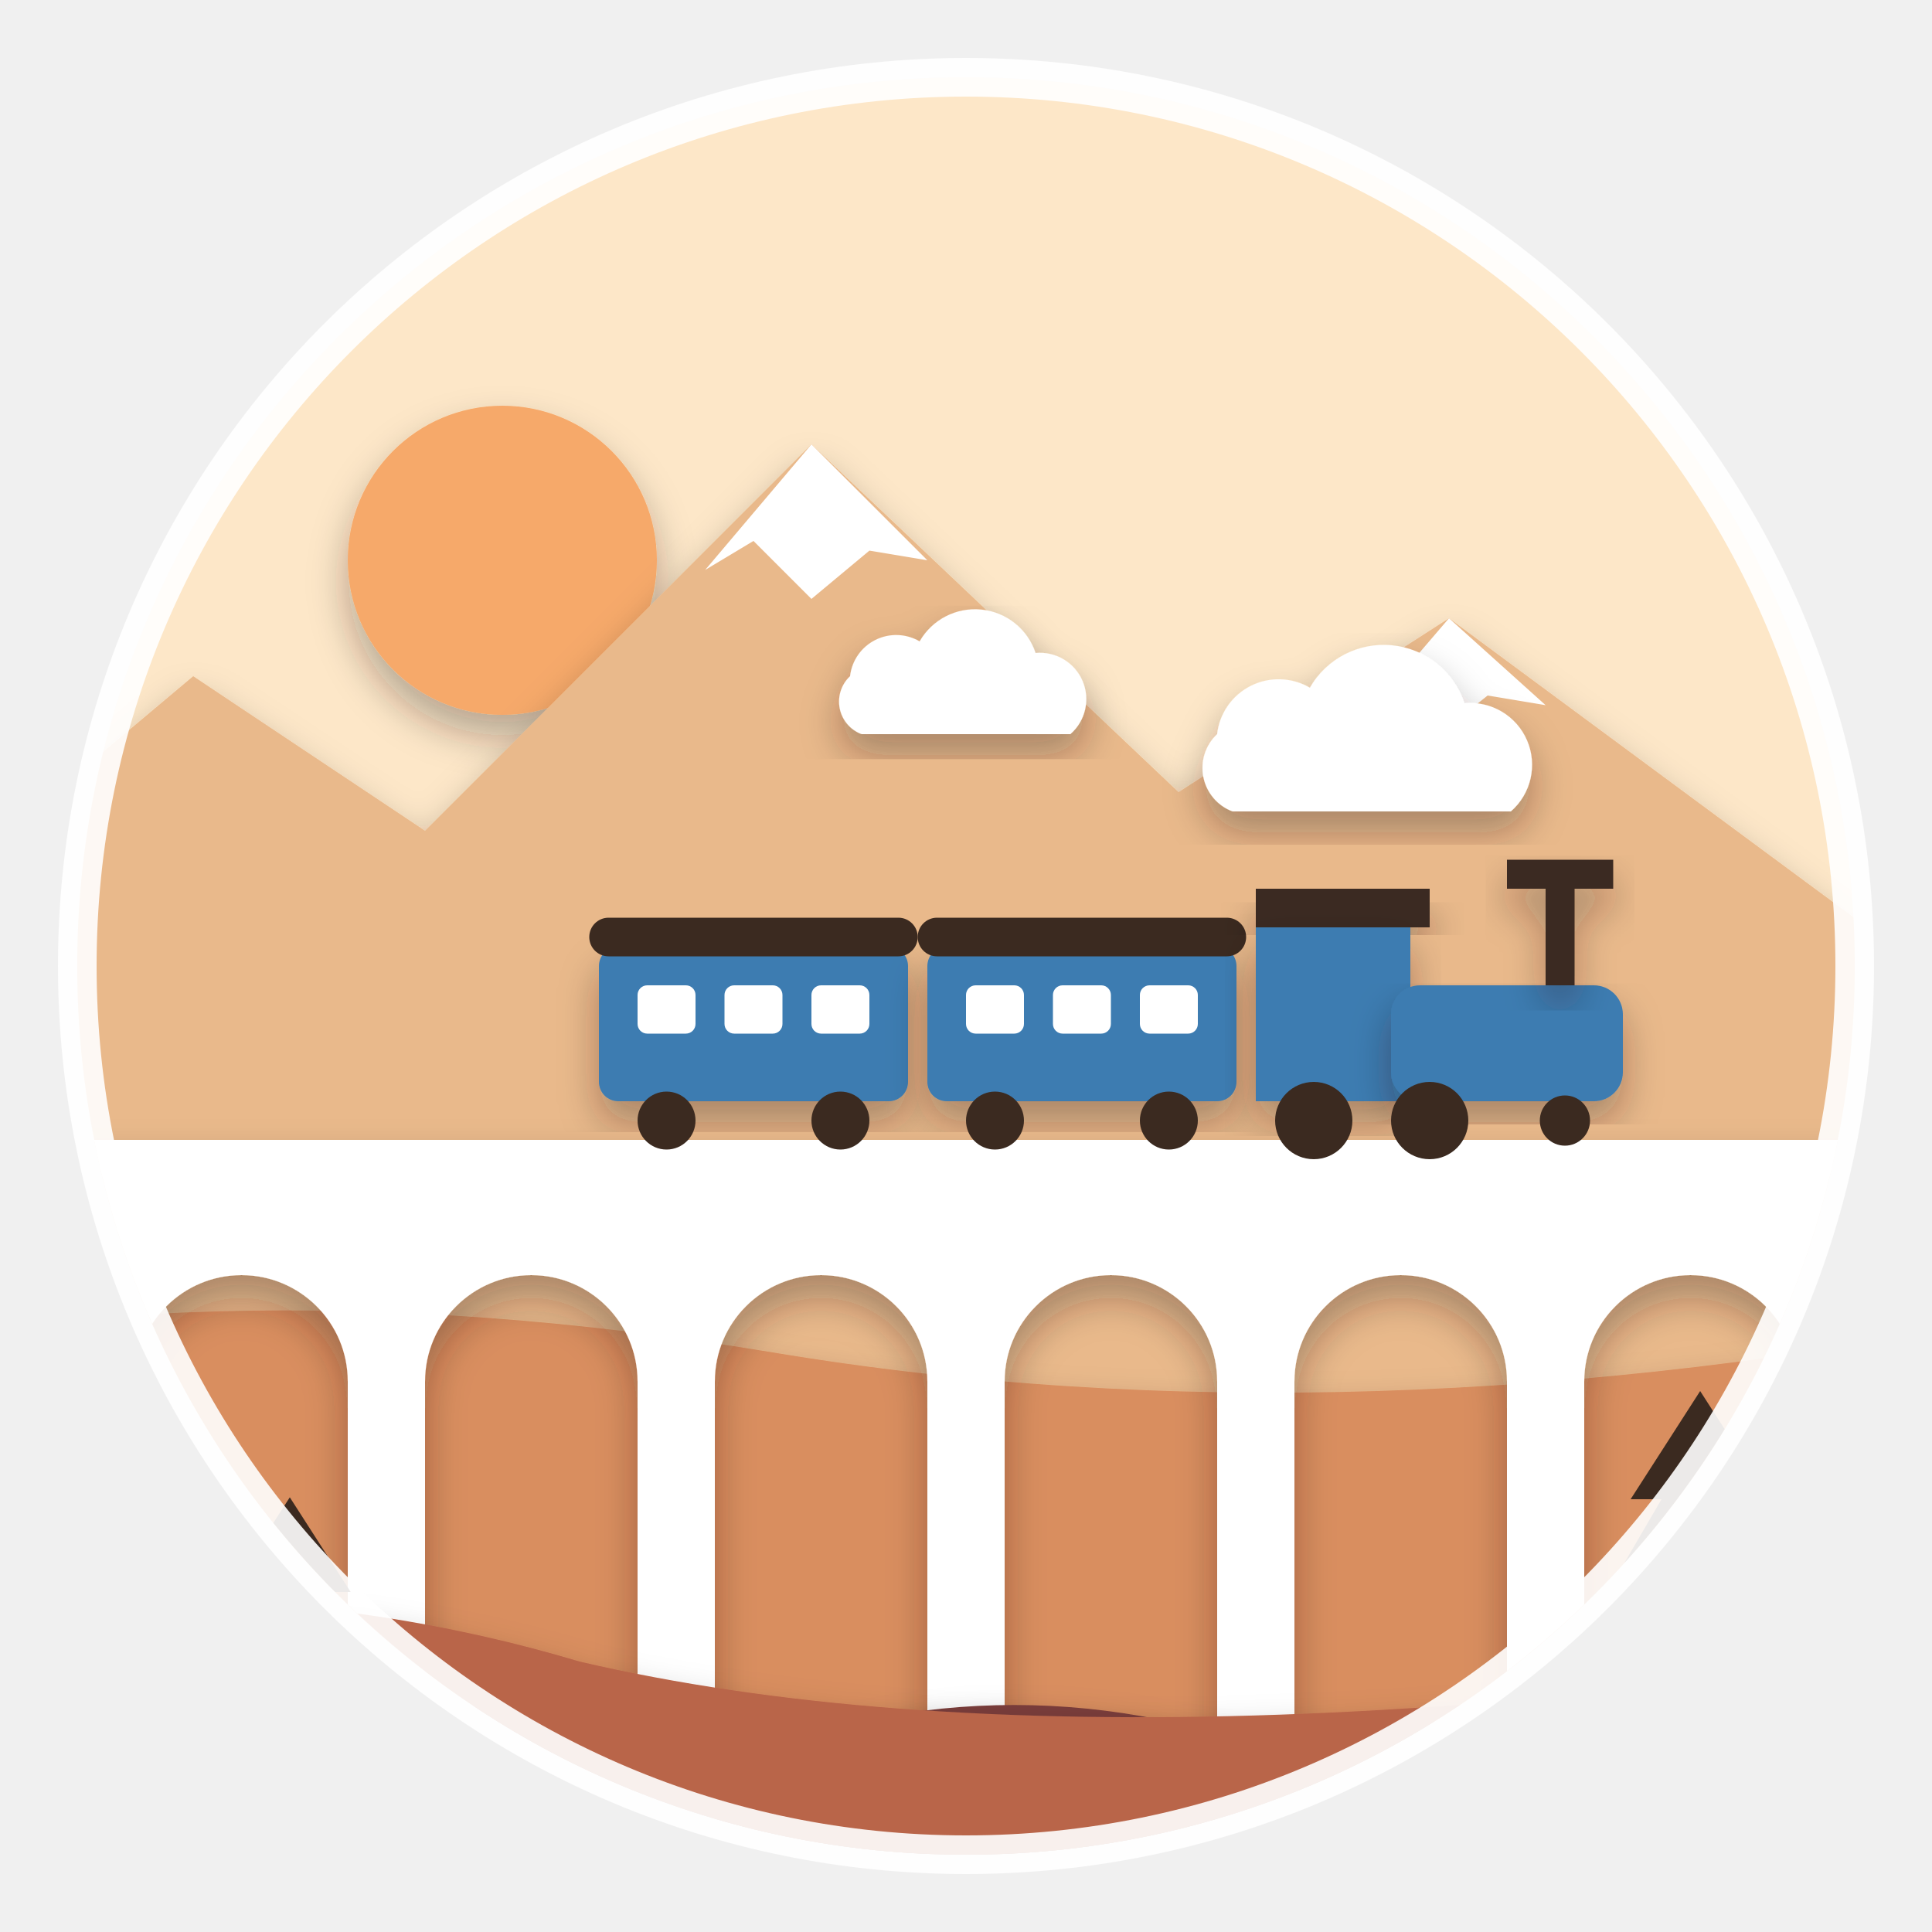
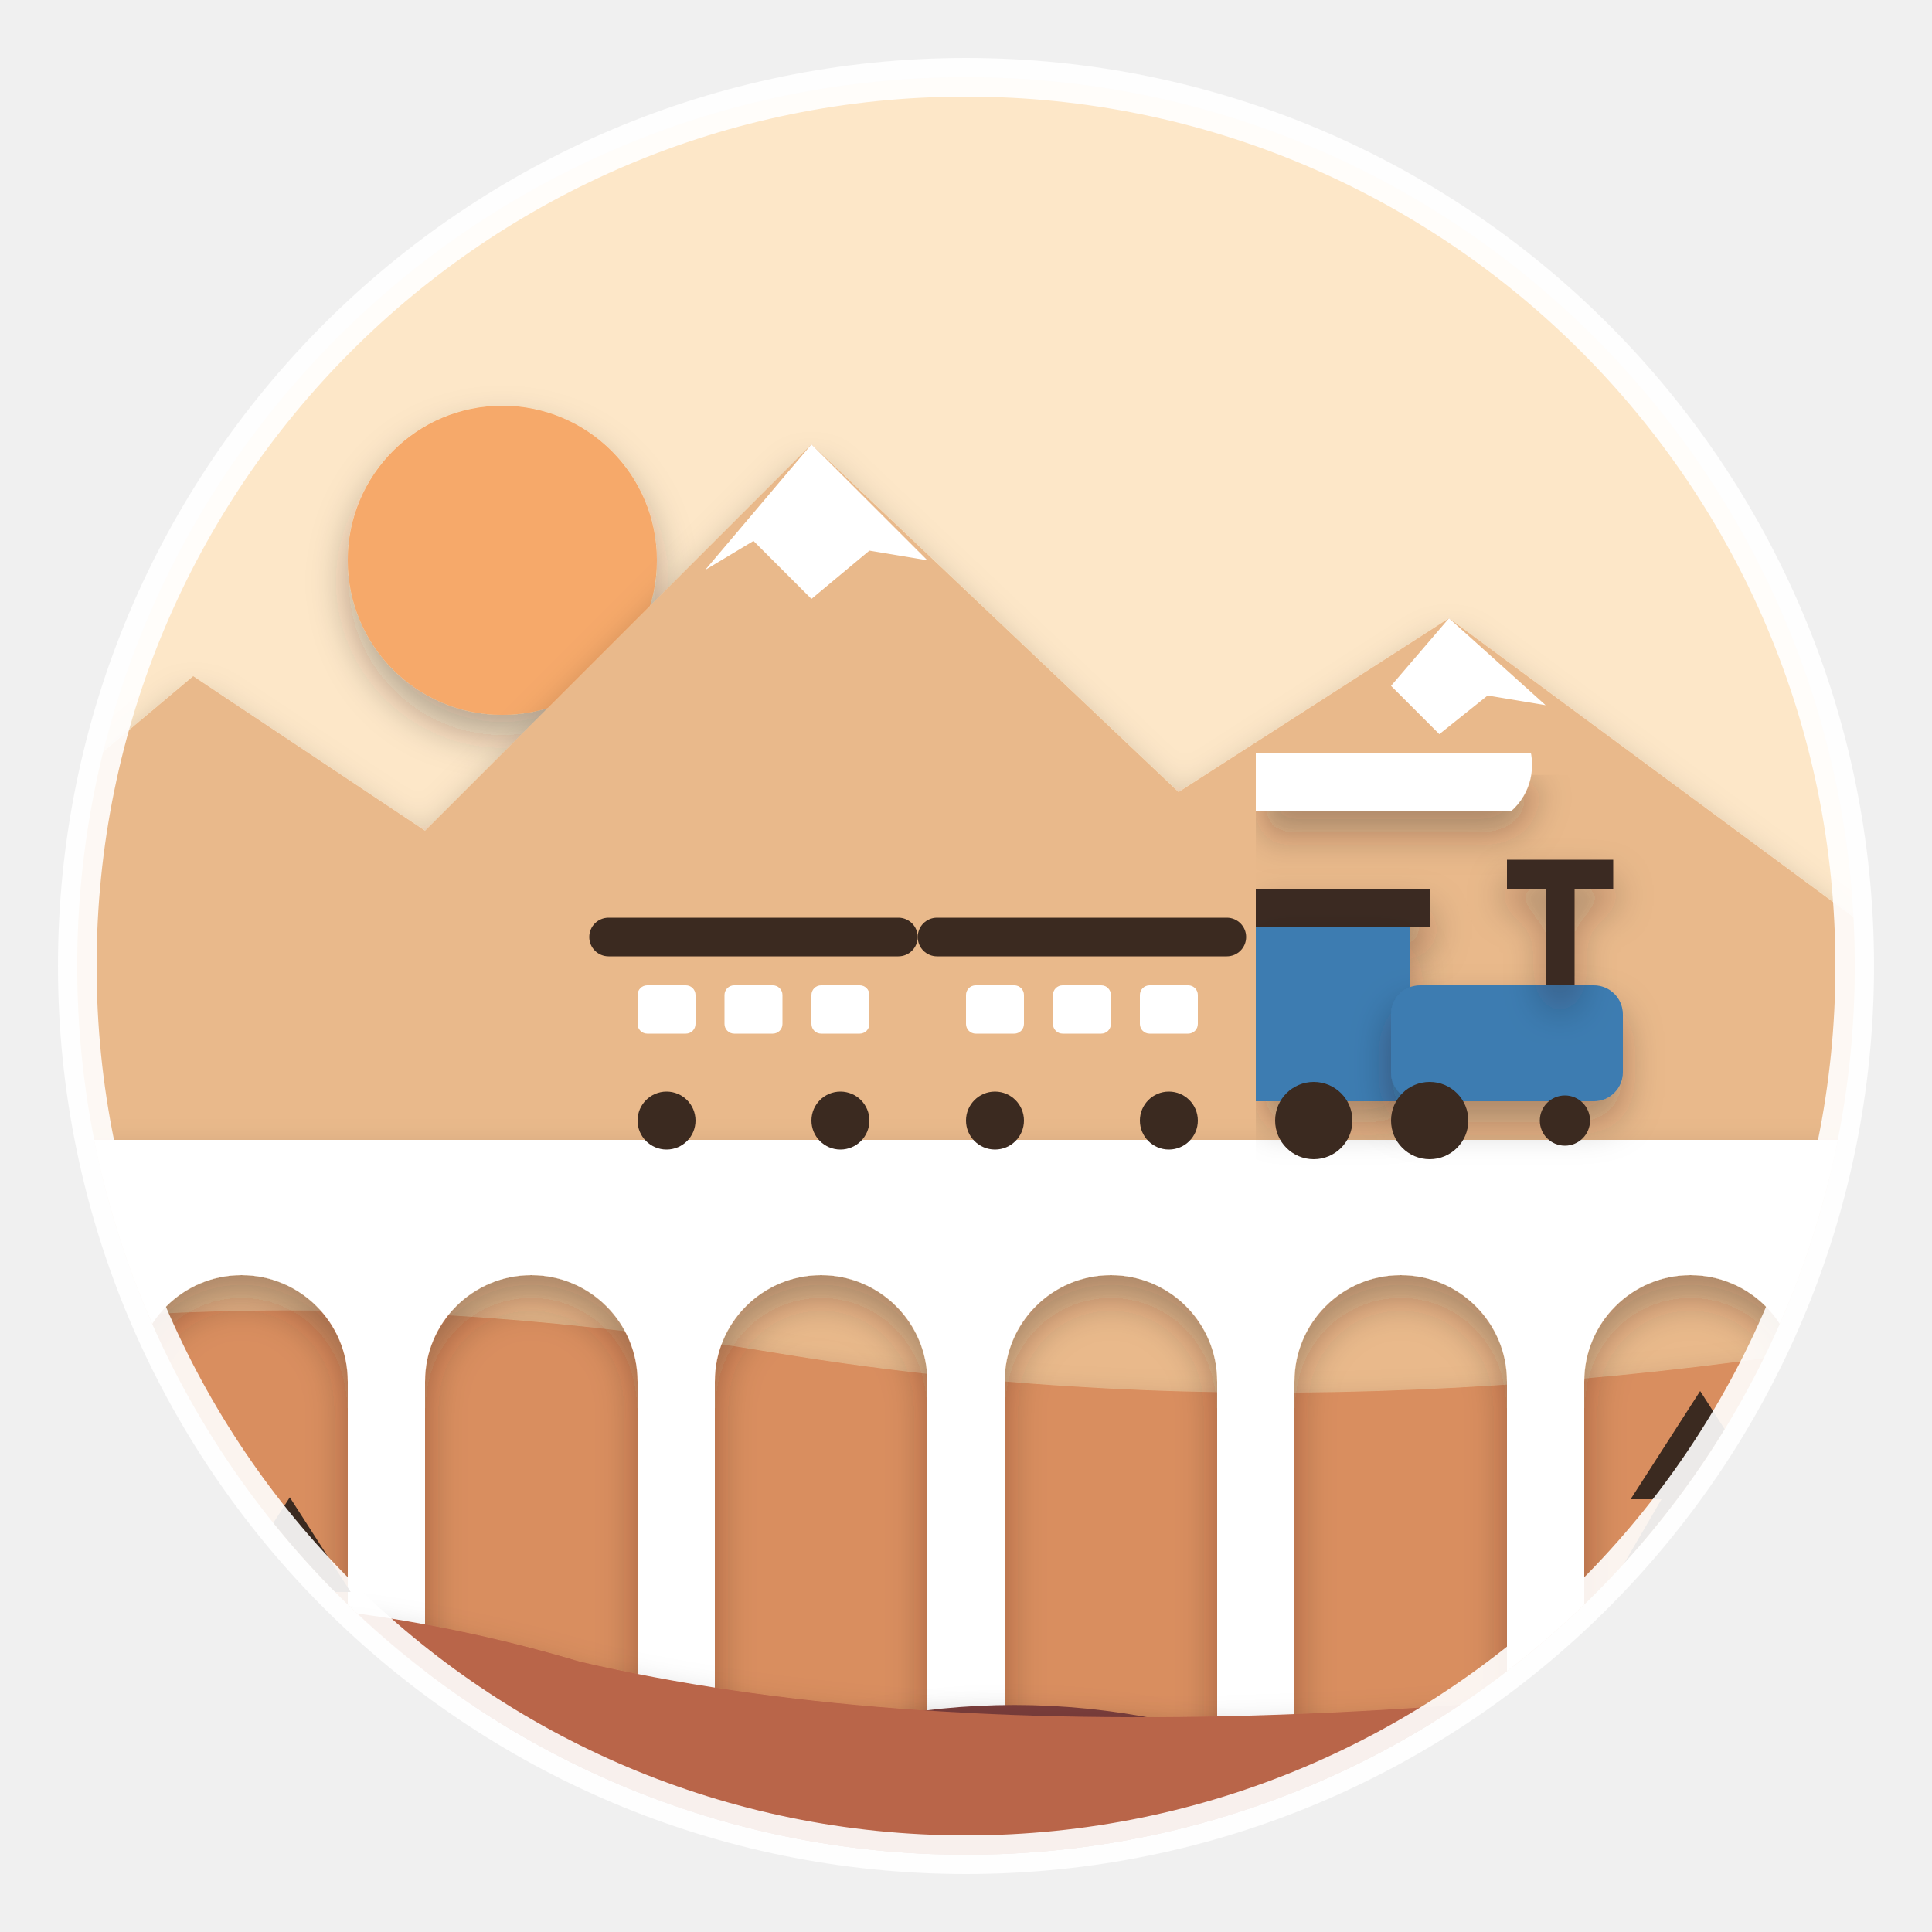
<svg xmlns="http://www.w3.org/2000/svg" viewBox="0 0 200 200" width="200" height="200">
  <defs>
    <clipPath id="clip">
      <circle cx="100" cy="100" r="92" />
    </clipPath>
-     <filter id="ps" x="-20%" y="-20%" width="140%" height="140%">
+     <filter id="ps" filterUnits="userSpaceOnUse" x="-40" y="-40" width="280" height="280">
      <feDropShadow dx="0" dy="2.2" stdDeviation="2" flood-color="#2a1f14" flood-opacity=".33" />
    </filter>
  </defs>
  <g clip-path="url(#clip)">
    <rect width="200" height="200" fill="#FDE7C8" />
    <circle filter="url(#ps)" cx="52" cy="58" r="16" fill="#F6A96B" />
    <path filter="url(#ps)" d="M-30 112 L20 70 L44 86 L84 46 L122 82 L150 64 L196 98 L230 90 L230 230 L-30 230Z" fill="#E9B98B" />
    <path d="M84 46 L96 58 L90 57 L84 62 L78 56 L73 59Z" fill="#FFFFFF" />
    <path d="M150 64 L160 73 L154 72 L149 76 L144 71Z" fill="#FFFFFF" />
    <path filter="url(#ps)" d="M-30 143.0 Q20 130 80 140 T210 136.0 L230 230 L-30 230Z" fill="#D98E5F" />
    <path filter="url(#ps)" d="M-30 118 H230 V230 H-30Z M-16 230 V143.0 A11.0 11.0 0 0 1 6 143.0 V230Z M14 230 V143.0 A11.0 11.0 0 0 1 36 143.0 V230Z M44 230 V143.0 A11.0 11.0 0 0 1 66 143.0 V230Z M74 230 V143.0 A11.0 11.0 0 0 1 96 143.0 V230Z M104 230 V143.0 A11.0 11.0 0 0 1 126 143.0 V230Z M134 230 V143.0 A11.0 11.0 0 0 1 156 143.0 V230Z M164 230 V143.0 A11.0 11.0 0 0 1 186 143.0 V230Z" fill="#FFFFFF" fill-rule="evenodd" />
    <path d="M-30 118 H230 V122 H-30Z" fill="#FFFFFF" />
    <g transform="translate(170 118)">
      <path filter="url(#ps)" d="M-44 -42 a6.4 6.4 0 0 1 9.6 -4.8 a8.8 8.8 0 0 1 16.0 1.6 a6.4 6.4 0 0 1 4.8 11.2 H-42.4 a4.8 4.8 0 0 1 -1.6 -8.0Z" fill="#FFFFFF" />
      <path filter="url(#ps)" d="M-82 -48 a4.8 4.8 0 0 1 7.2 -3.6 a6.6 6.6 0 0 1 12.0 1.2 a4.8 4.8 0 0 1 3.6 8.4 H-80.8 a3.6 3.6 0 0 1 -1.2 -6.0Z" fill="#FFFFFF" />
      <path filter="url(#ps)" d="M-106 -20 H-78 A2 2 0 0 1 -76 -18 V-6 A2 2 0 0 1 -78 -4 H-106 A2 2 0 0 1 -108 -6 V-18 A2 2 0 0 1 -106 -20Z" fill="#3E7CB1" />
      <path d="M-107 -23 H-77 A2 2 0 0 1 -75 -21 V-21 A2 2 0 0 1 -77 -19 H-107 A2 2 0 0 1 -109 -21 V-21 A2 2 0 0 1 -107 -23Z" fill="#3B2A20" />
      <path d="M-103 -16 H-99 A1 1 0 0 1 -98 -15 V-12 A1 1 0 0 1 -99 -11 H-103 A1 1 0 0 1 -104 -12 V-15 A1 1 0 0 1 -103 -16Z" fill="#FFFFFF" />
      <path d="M-94 -16 H-90 A1 1 0 0 1 -89 -15 V-12 A1 1 0 0 1 -90 -11 H-94 A1 1 0 0 1 -95 -12 V-15 A1 1 0 0 1 -94 -16Z" fill="#FFFFFF" />
      <path d="M-85 -16 H-81 A1 1 0 0 1 -80 -15 V-12 A1 1 0 0 1 -81 -11 H-85 A1 1 0 0 1 -86 -12 V-15 A1 1 0 0 1 -85 -16Z" fill="#FFFFFF" />
      <path d="M-104 -2 a3 3 0 1 0 6 0 a3 3 0 1 0 -6 0ZM-86 -2 a3 3 0 1 0 6 0 a3 3 0 1 0 -6 0Z" fill="#3B2A20" />
      <path filter="url(#ps)" d="M-72 -20 H-44 A2 2 0 0 1 -42 -18 V-6 A2 2 0 0 1 -44 -4 H-72 A2 2 0 0 1 -74 -6 V-18 A2 2 0 0 1 -72 -20Z" fill="#3E7CB1" />
      <path d="M-73 -23 H-43 A2 2 0 0 1 -41 -21 V-21 A2 2 0 0 1 -43 -19 H-73 A2 2 0 0 1 -75 -21 V-21 A2 2 0 0 1 -73 -23Z" fill="#3B2A20" />
      <path d="M-69 -16 H-65 A1 1 0 0 1 -64 -15 V-12 A1 1 0 0 1 -65 -11 H-69 A1 1 0 0 1 -70 -12 V-15 A1 1 0 0 1 -69 -16Z" fill="#FFFFFF" />
      <path d="M-60 -16 H-56 A1 1 0 0 1 -55 -15 V-12 A1 1 0 0 1 -56 -11 H-60 A1 1 0 0 1 -61 -12 V-15 A1 1 0 0 1 -60 -16Z" fill="#FFFFFF" />
      <path d="M-51 -16 H-47 A1 1 0 0 1 -46 -15 V-12 A1 1 0 0 1 -47 -11 H-51 A1 1 0 0 1 -52 -12 V-15 A1 1 0 0 1 -51 -16Z" fill="#FFFFFF" />
      <path d="M-70 -2 a3 3 0 1 0 6 0 a3 3 0 1 0 -6 0ZM-52 -2 a3 3 0 1 0 6 0 a3 3 0 1 0 -6 0Z" fill="#3B2A20" />
      <path filter="url(#ps)" d="M-40 -26 H-22 V-22 H-40Z" fill="#3B2A20" />
      <path filter="url(#ps)" d="M-40 -22 H-24 V-4 H-40Z" fill="#3E7CB1" />
      <path filter="url(#ps)" d="M-23 -16 H-5 A3 3 0 0 1 -2 -13 V-7 A3 3 0 0 1 -5 -4 H-23 A3 3 0 0 1 -26 -7 V-13 A3 3 0 0 1 -23 -16Z" fill="#3E7CB1" />
      <path filter="url(#ps)" d="M-10 -16 V-26 H-14 V-29 H-3 V-26 H-7 V-16Z" fill="#3B2A20" />
      <path d="M-38 -2 a4 4 0 1 0 8 0 a4 4 0 1 0 -8 0ZM-26 -2 a4 4 0 1 0 8 0 a4 4 0 1 0 -8 0ZM-10.6 -2 a2.6 2.6 0 1 0 5.2 0 a2.6 2.6 0 1 0 -5.2 0Z" fill="#3B2A20" />
    </g>
    <path filter="url(#ps)" d="M-30 178 Q-15.0 175 0 178 T30 178 T60 178 T90 178 T120 178 T150 178 T180 178 T210 178 T240 178 L230 230 L-30 230Z" fill="#7A3E3A" />
    <path filter="url(#ps)" d="M-30 170 Q20 160 60 172 Q120 186 230 166 L230 230 L-30 230Z" fill="#B9654A" />
    <path d="M14 145.0 L22.1 157.6 L18.5 157.6 L24.8 168.4 L15.8 168.4 V172 H12.2 V168.4 L3.2 168.4 L9.5 157.6 L5.9 157.6Z" fill="#3B2A20" />
    <path d="M30 155.0 L36.3 164.8 L33.5 164.8 L38.4 173.2 L31.4 173.2 V176 H28.6 V173.2 L21.6 173.2 L26.5 164.8 L23.7 164.8Z" fill="#3B2A20" />
    <path d="M176 144.0 L183.2 155.2 L180.0 155.2 L185.6 164.8 L177.6 164.8 V168 H174.4 V164.8 L166.4 164.8 L172.0 155.2 L168.8 155.2Z" fill="#3B2A20" />
  </g>
  <circle cx="100" cy="100" r="92" fill="none" stroke="#fff" stroke-width="4" opacity=".9" />
</svg>
